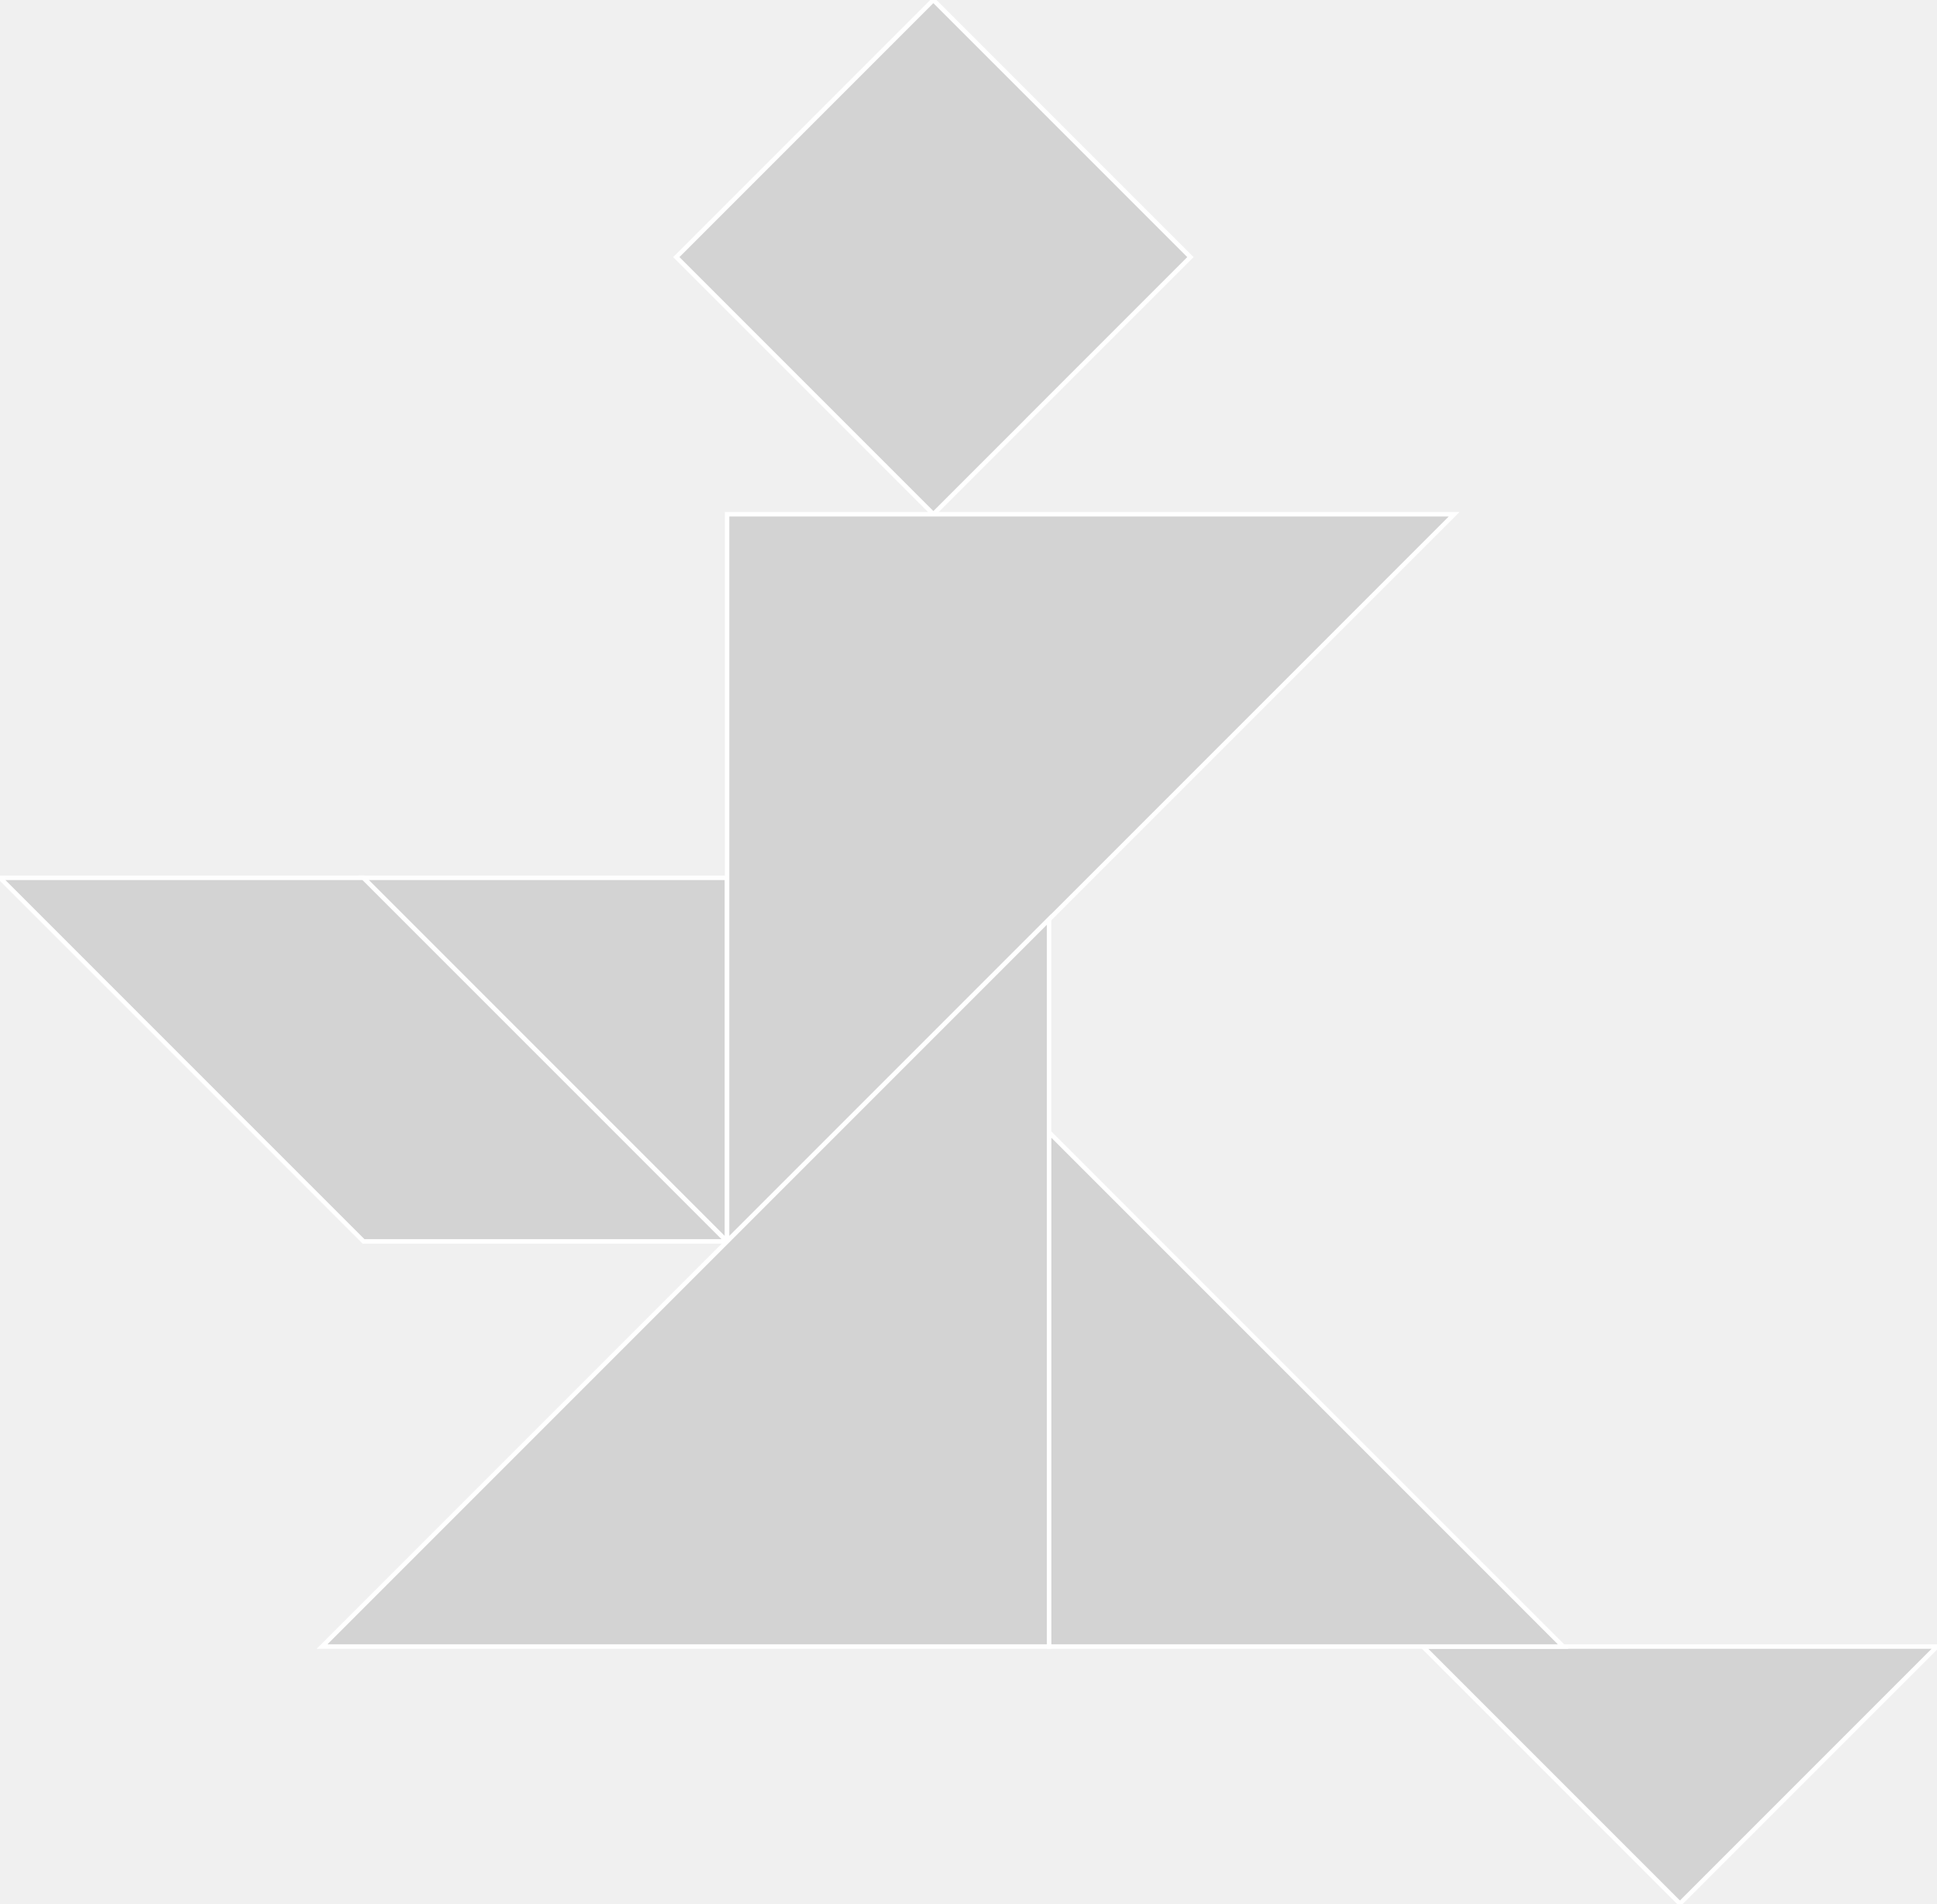
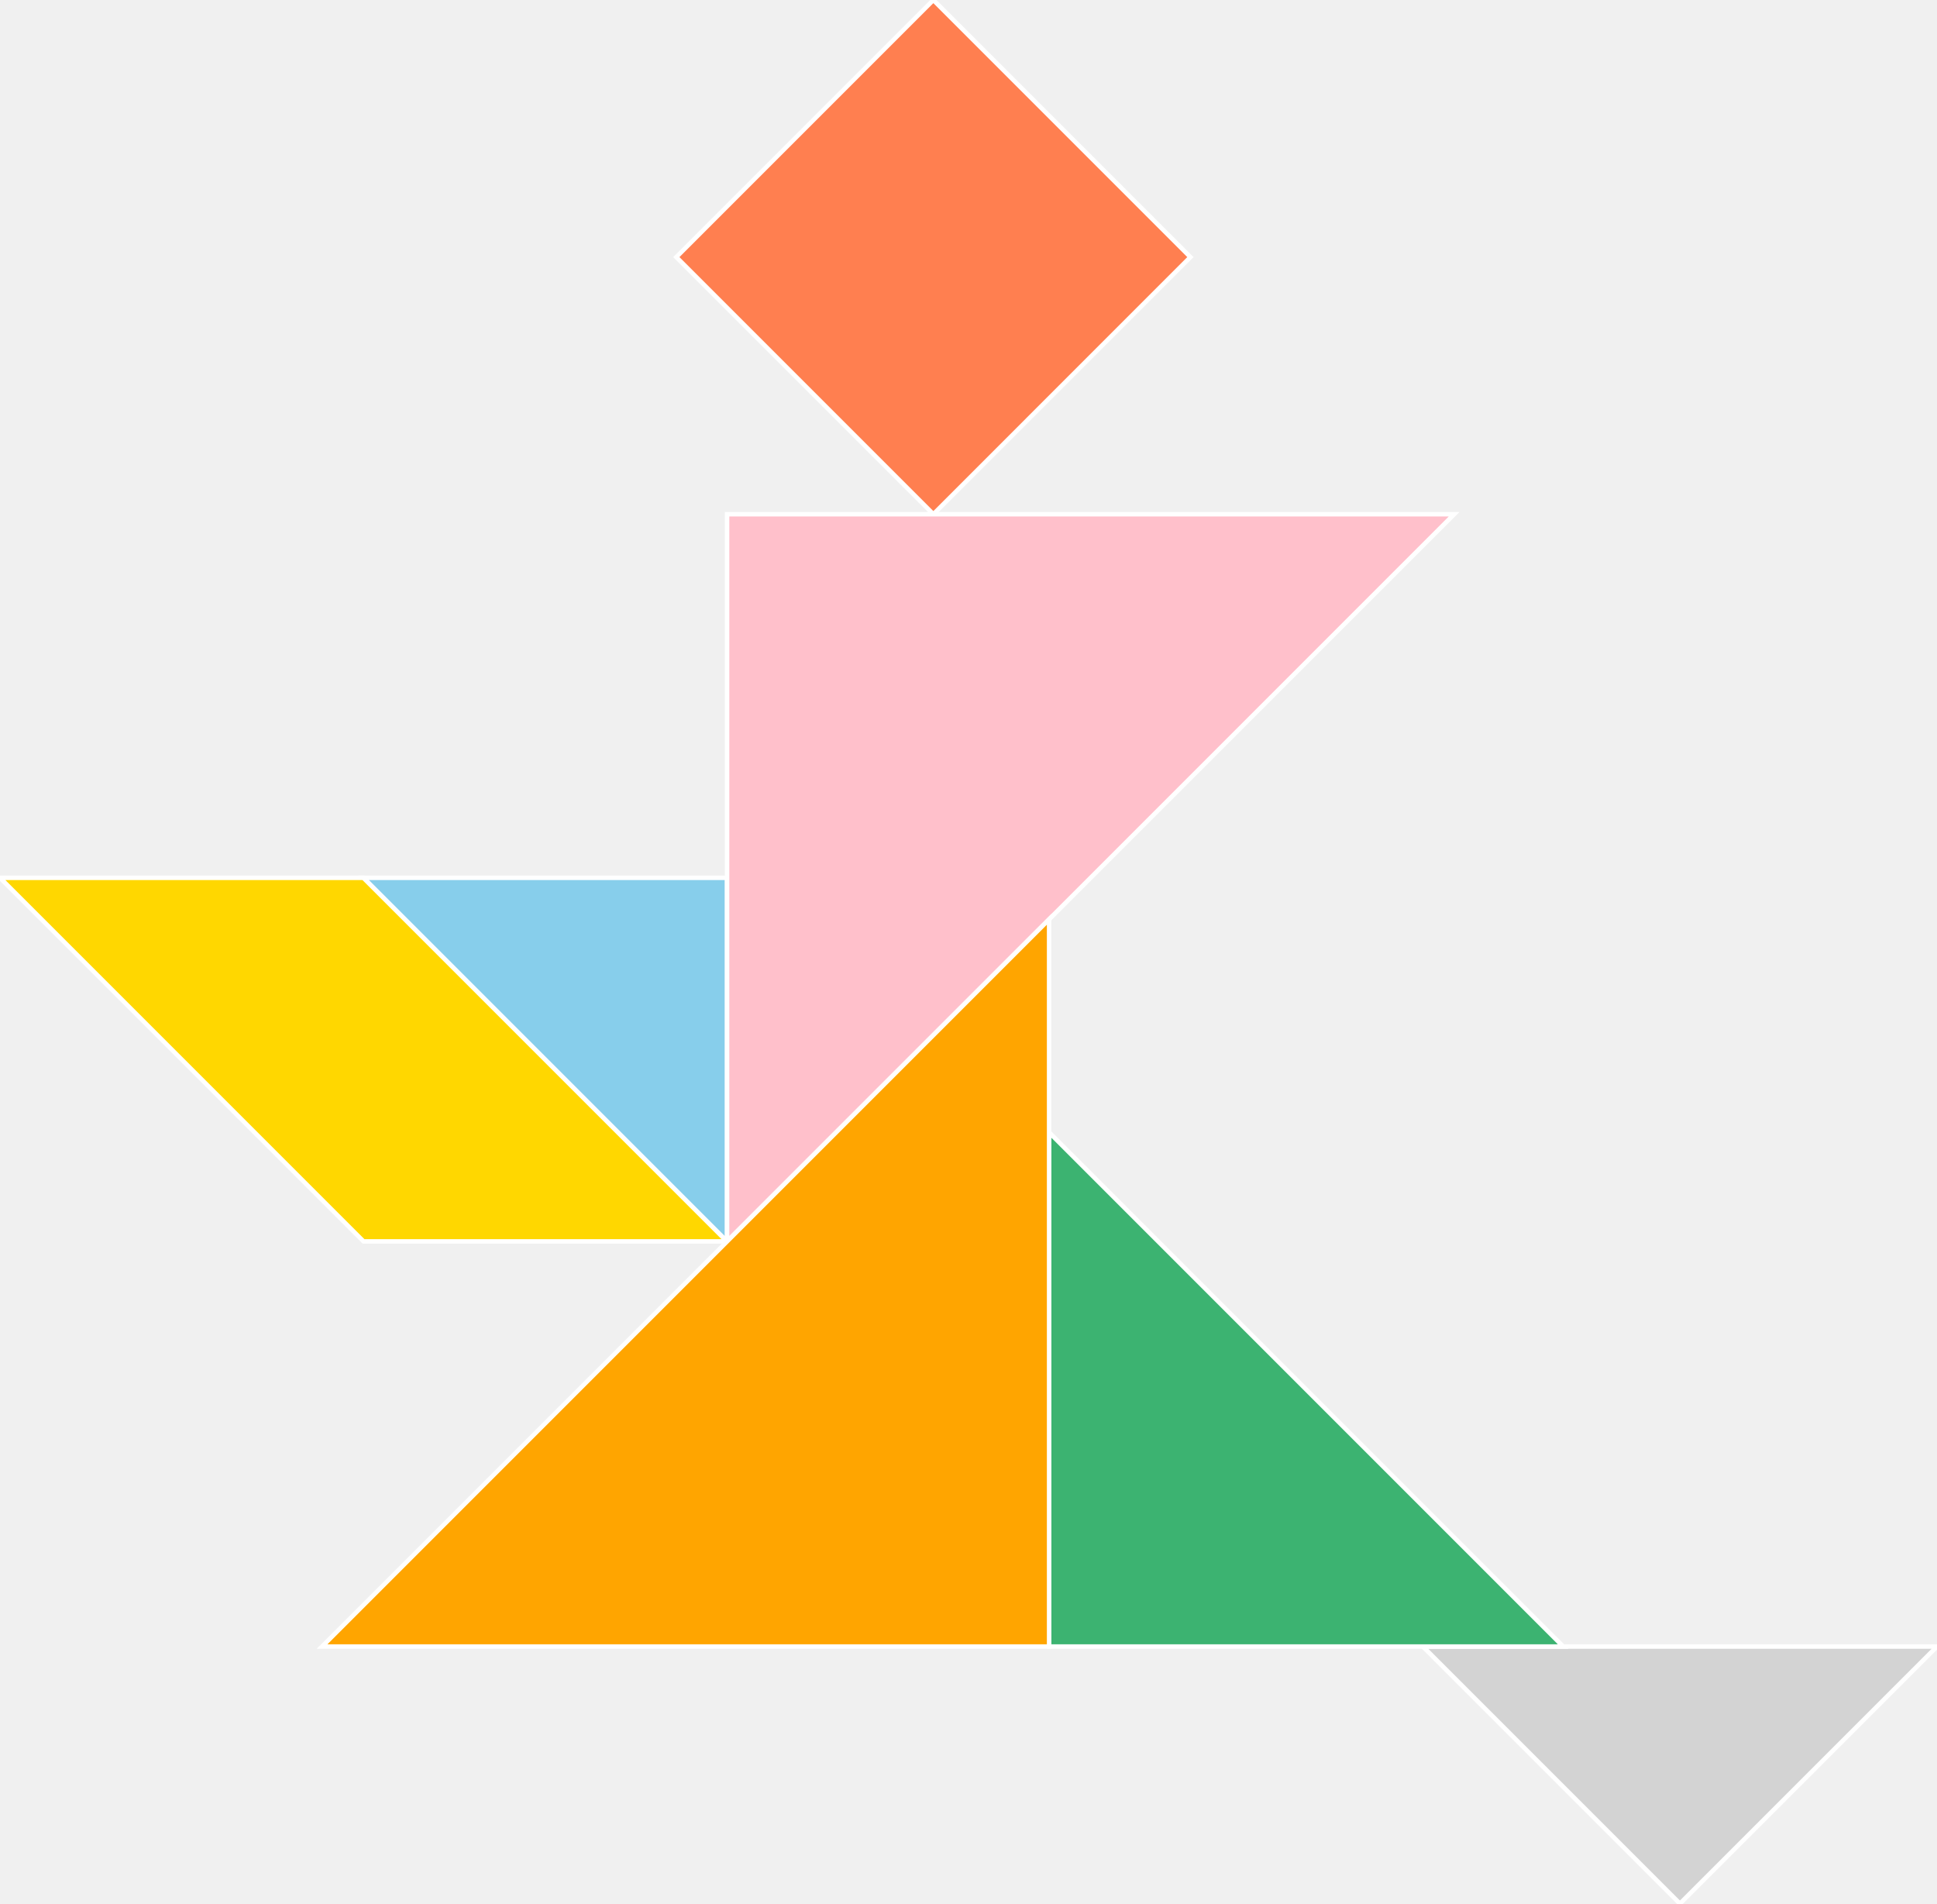
<svg xmlns="http://www.w3.org/2000/svg" baseProfile="full" height="100%" version="1.1" viewBox="0 0 433.286 425.755" width="100%">
  <defs />
-   <polygon fill="lightgray" id="1" points="151.281,57.502 208.784,115.004 266.286,57.502 208.784,0.0" stroke="white" strokewidth="1" />
-   <polygon fill="lightgray" id="2" points="81.32,277.645 162.641,277.645 81.32,196.325 0.0,196.325" stroke="white" strokewidth="1" />
-   <polygon fill="lightgray" id="3" points="375.784,425.755 318.281,368.253 433.286,368.253" stroke="white" strokewidth="1" />
-   <polygon fill="lightgray" id="4" points="162.641,277.645 81.32,196.325 162.641,196.325" stroke="white" strokewidth="1" />
-   <polygon fill="lightgray" id="5" points="234.673,368.253 349.678,368.253 234.673,253.249" stroke="white" strokewidth="1" />
-   <polygon fill="lightgray" id="6" points="162.641,277.645 162.641,115.004 325.281,115.004" stroke="white" strokewidth="1" />
-   <polygon fill="lightgray" id="7" points="234.673,368.253 72.033,368.253 234.673,205.613" stroke="white" strokewidth="1" />
+   <polygon fill="coral" id="1" points="151.281,57.502 208.784,115.004 266.286,57.502 208.784,0.0" stroke="white" strokewidth="1" />
+   <polygon fill="gold" id="2" points="81.32,277.645 162.641,277.645 81.32,196.325 0.0,196.325" stroke="white" strokewidth="1" />
+   <polygon fill="lightgrey" id="3" points="375.784,425.755 318.281,368.253 433.286,368.253" stroke="white" strokewidth="1" />
+   <polygon fill="skyblue" id="4" points="162.641,277.645 81.32,196.325 162.641,196.325" stroke="white" strokewidth="1" />
+   <polygon fill="mediumseagreen" id="5" points="234.673,368.253 349.678,368.253 234.673,253.249" stroke="white" strokewidth="1" />
+   <polygon fill="pink" id="6" points="162.641,277.645 162.641,115.004 325.281,115.004" stroke="white" strokewidth="1" />
+   <polygon fill="orange" id="7" points="234.673,368.253 72.033,368.253 234.673,205.613" stroke="white" strokewidth="1" />
</svg>
